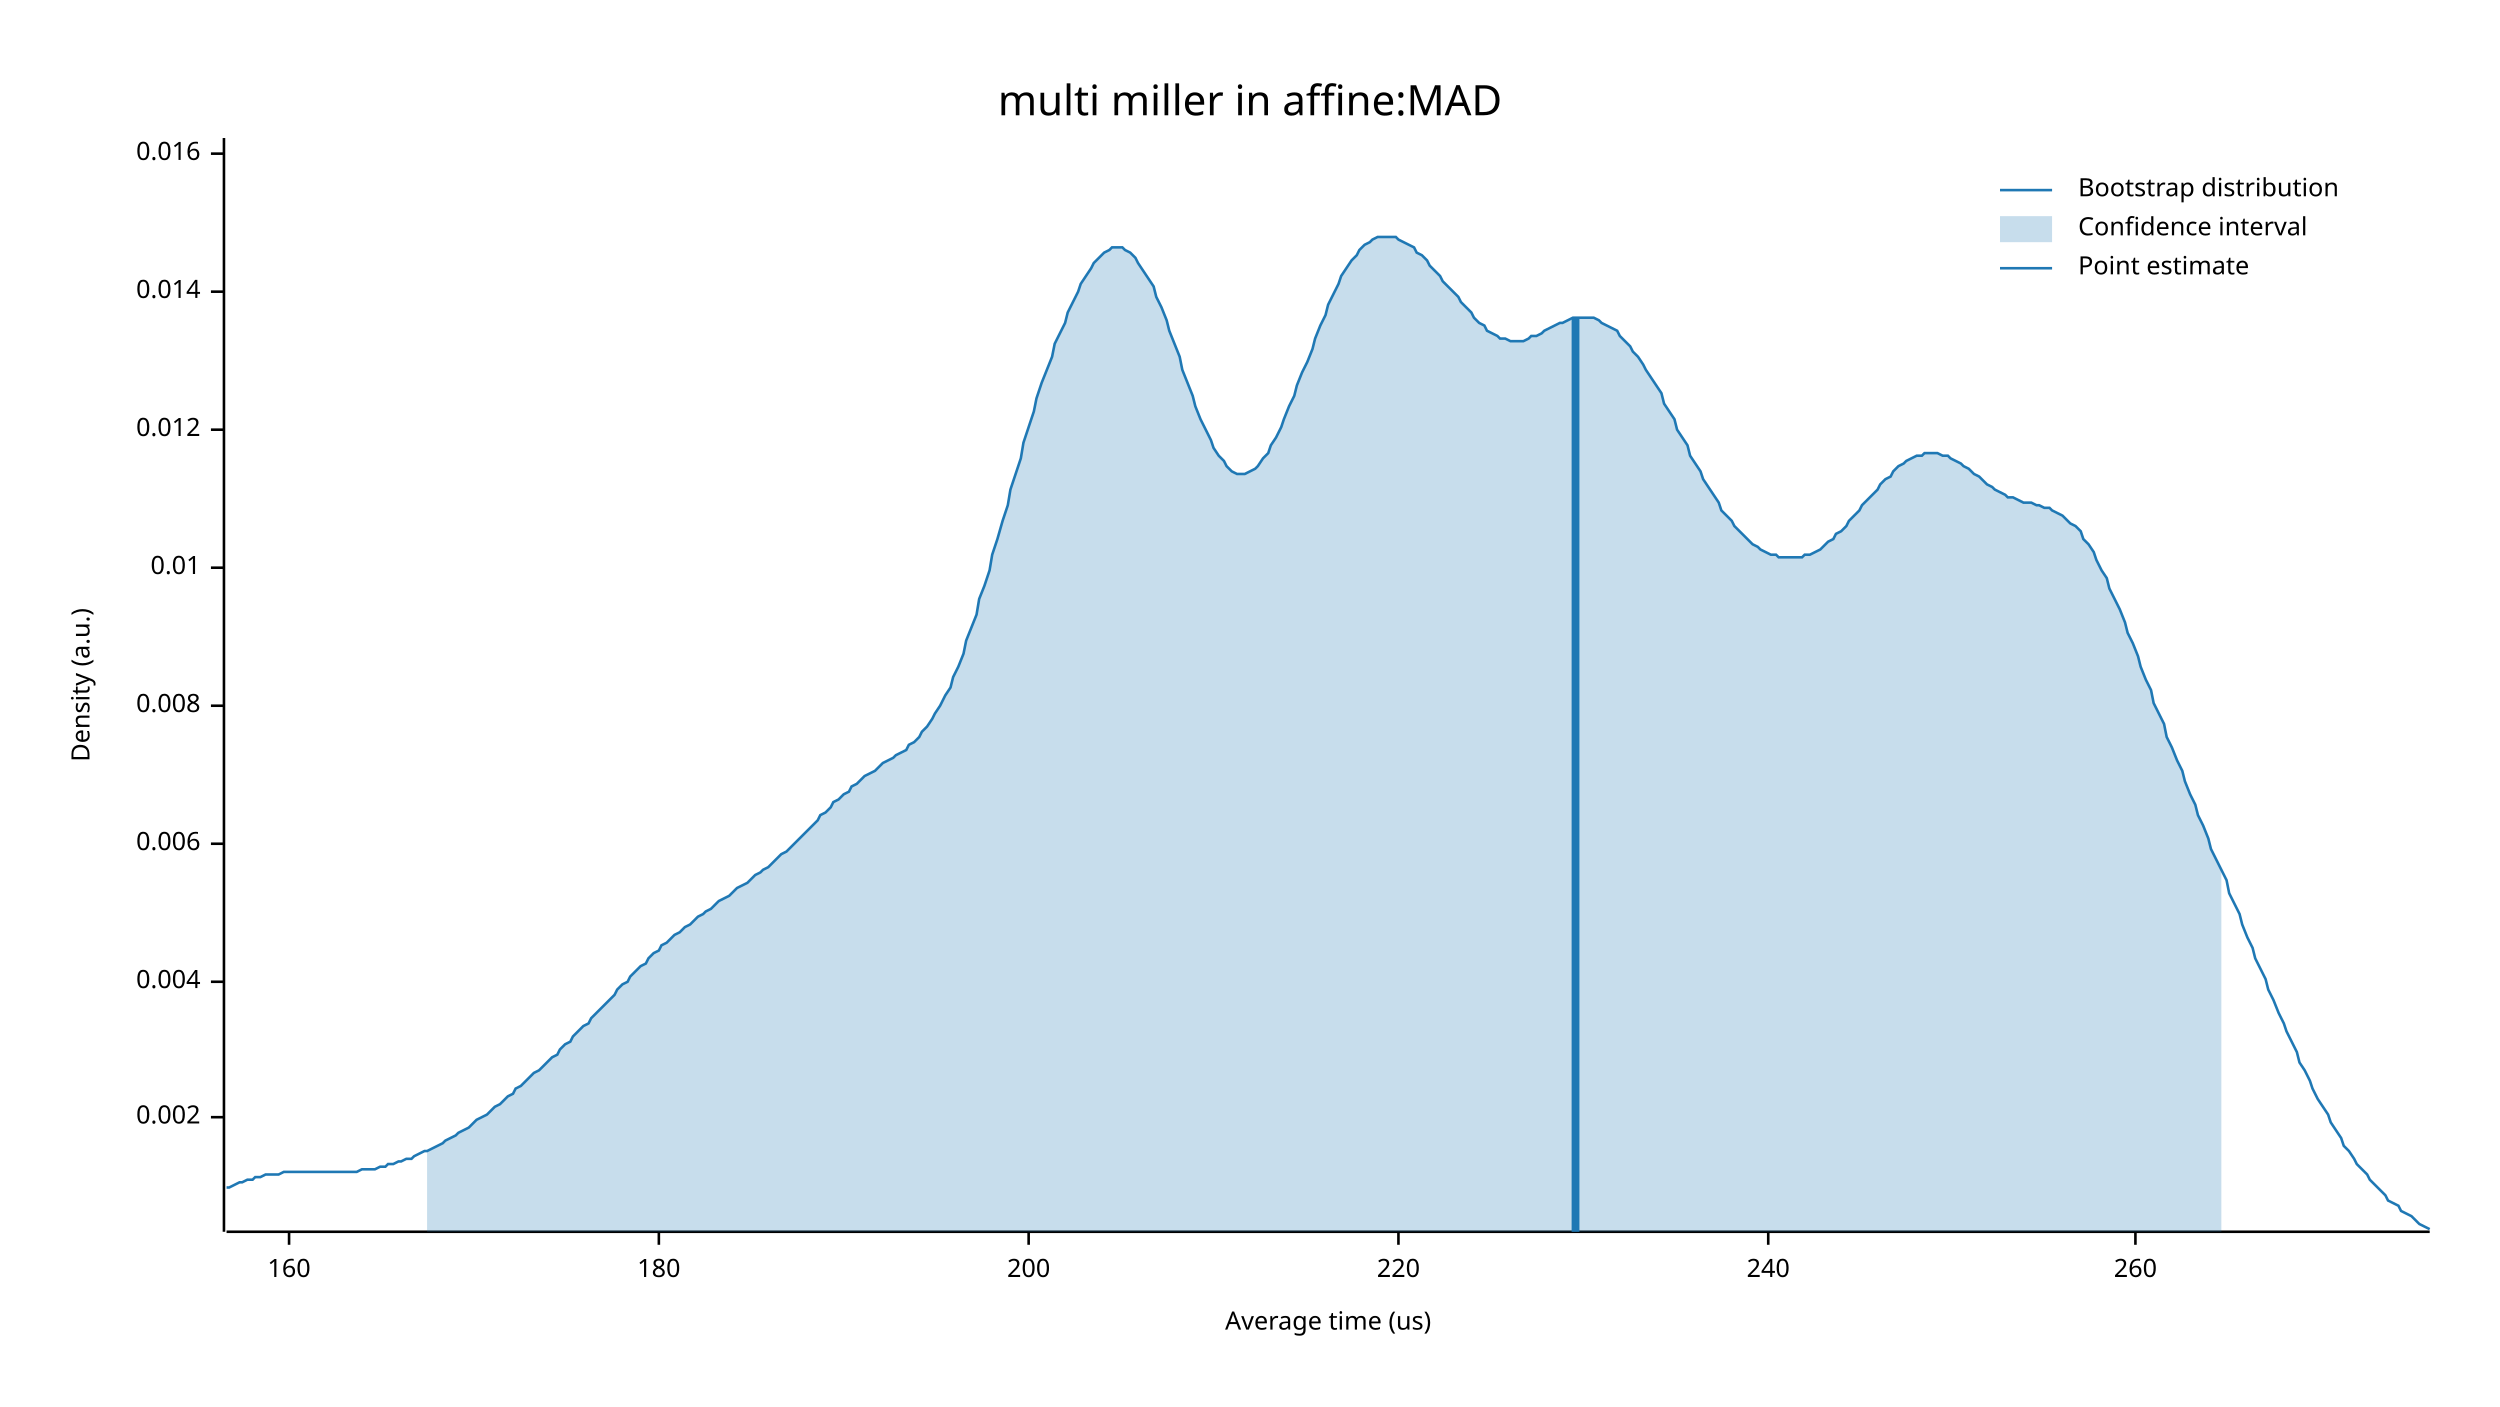
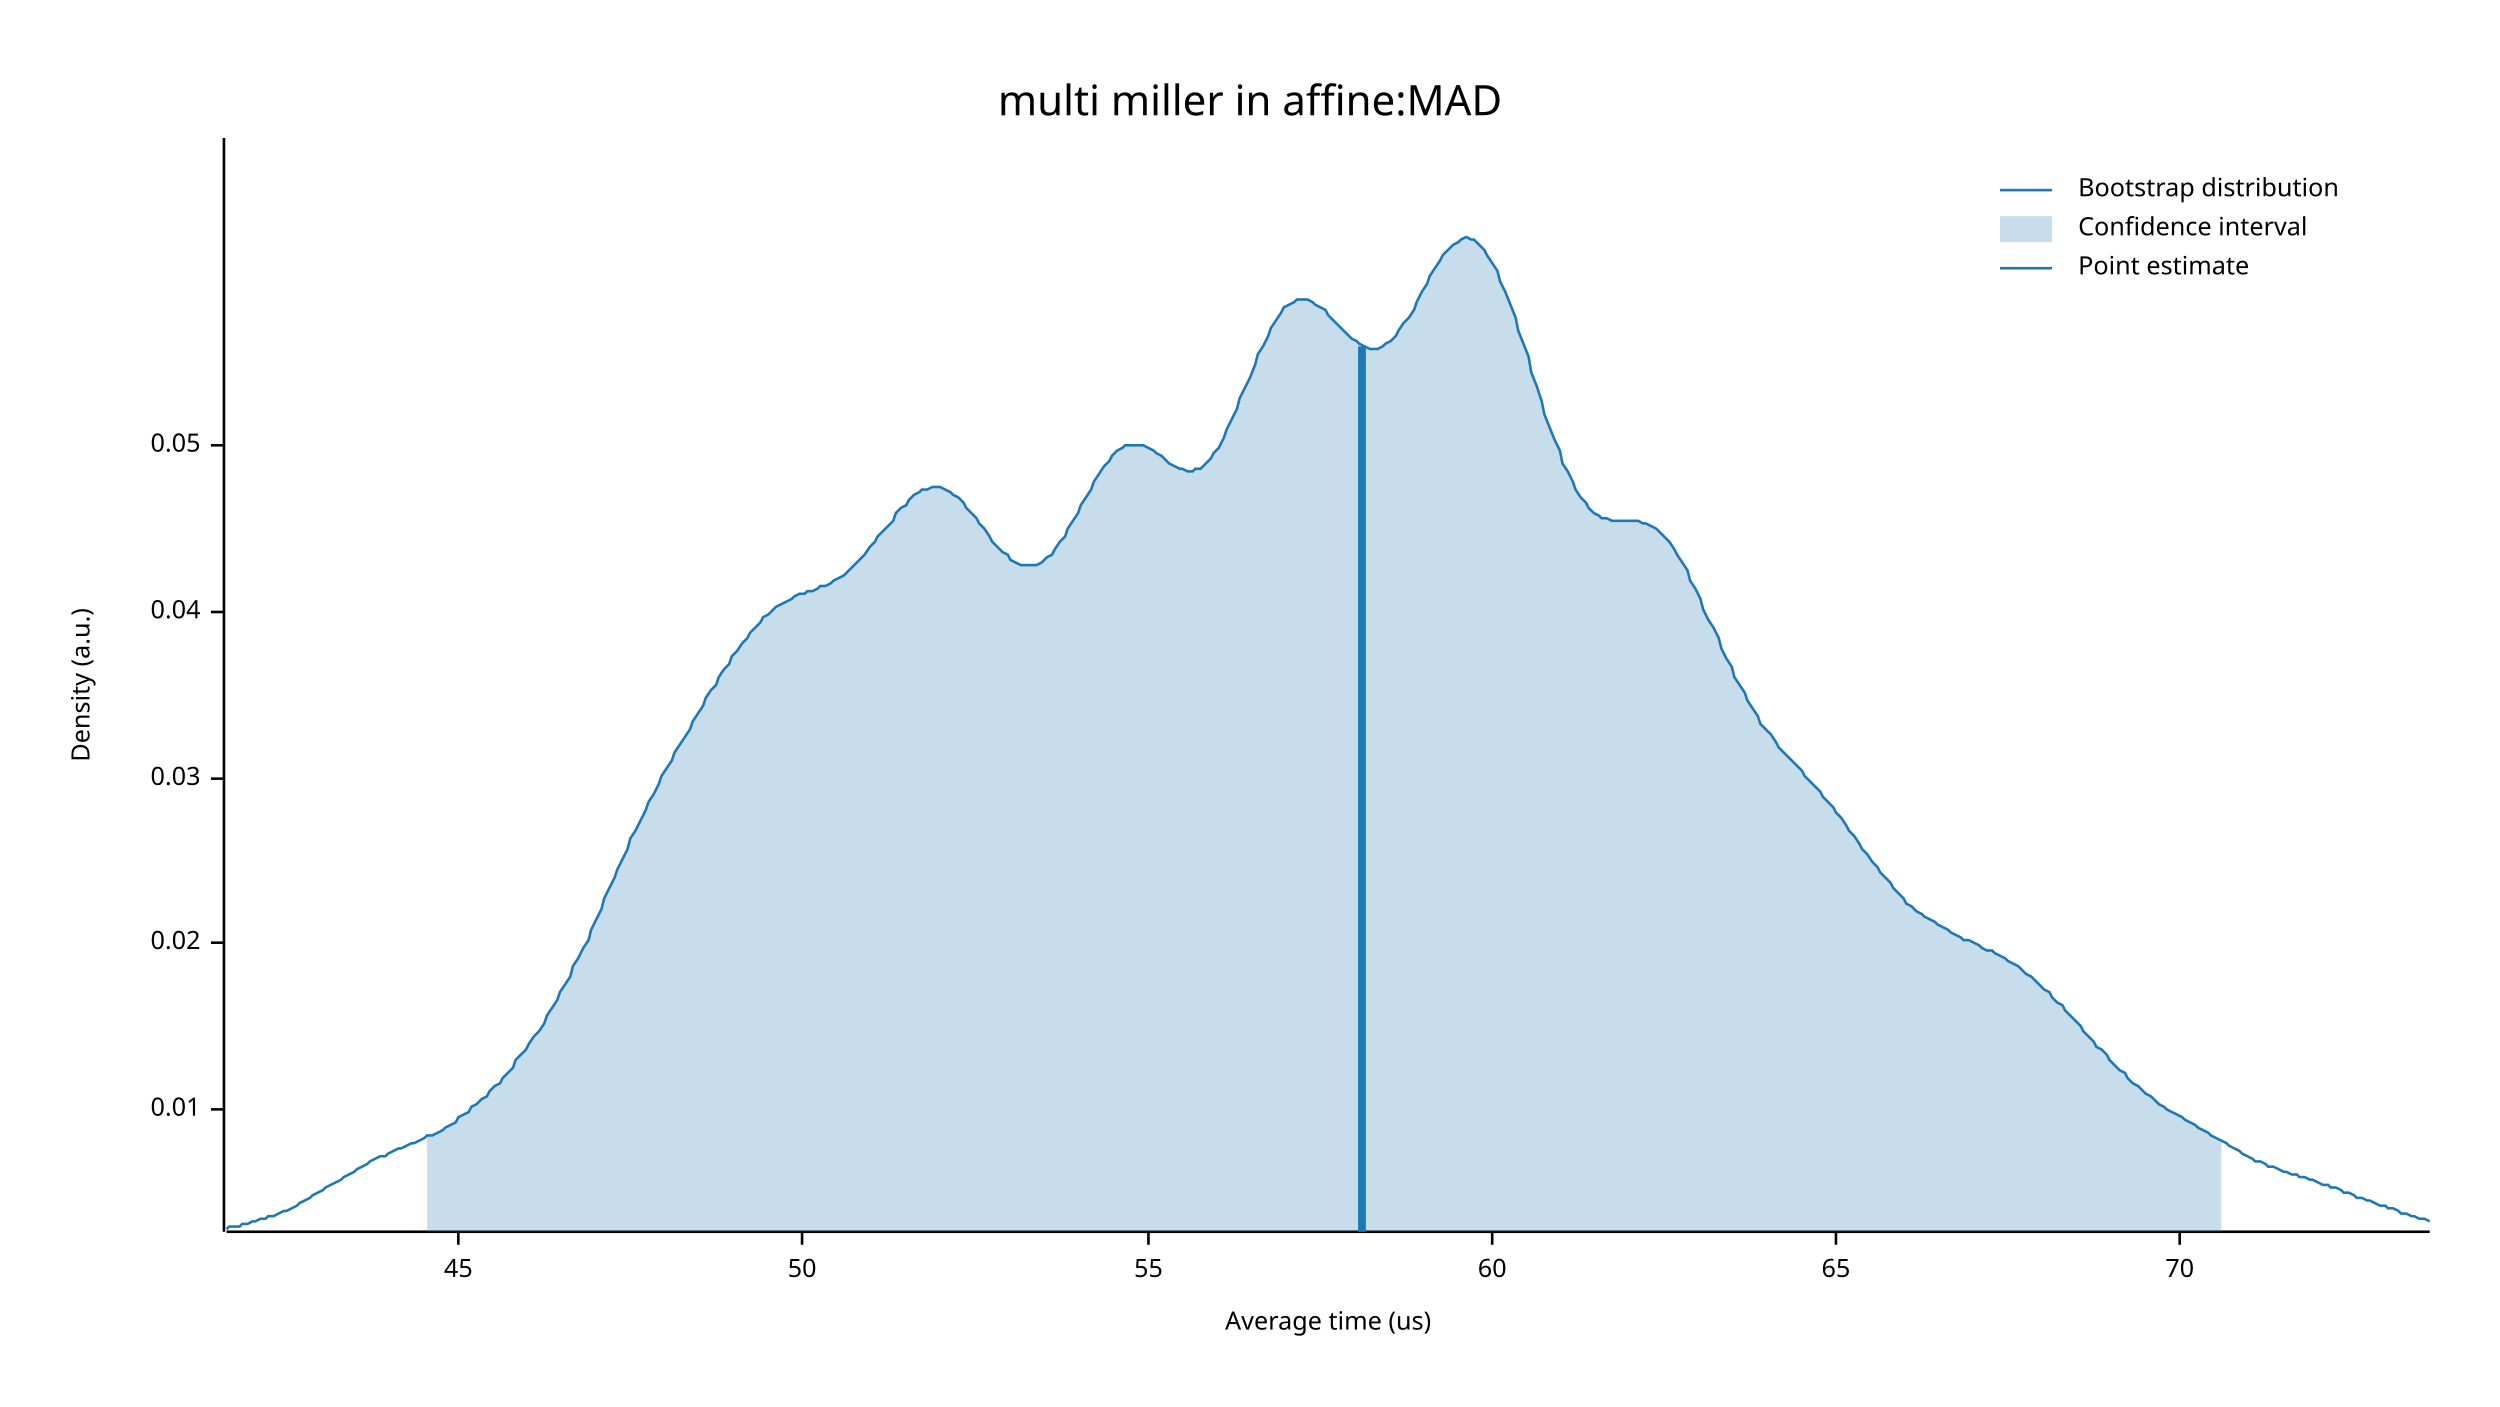
<svg xmlns="http://www.w3.org/2000/svg" width="960" height="540" viewBox="0 0 960 540">
  <text x="480" y="32" dy="0.76em" text-anchor="middle" font-family="sans-serif" font-size="16.129" opacity="1" fill="#000000">
multi miller in affine:MAD
</text>
  <text x="27" y="263" dy="0.76em" text-anchor="middle" font-family="sans-serif" font-size="9.677" opacity="1" fill="#000000" transform="rotate(270, 27, 263)">
Density (a.u.)
</text>
  <text x="510" y="513" dy="-0.5ex" text-anchor="middle" font-family="sans-serif" font-size="9.677" opacity="1" fill="#000000">
Average time (us)
</text>
  <polyline fill="none" opacity="1" stroke="#000000" stroke-width="1" points="86,53 86,473 " />
-   <text x="77" y="429" dy="0.5ex" text-anchor="end" font-family="sans-serif" font-size="9.677" opacity="1" fill="#000000">
- 0.002
- </text>
-   <polyline fill="none" opacity="1" stroke="#000000" stroke-width="1" points="81,429 86,429 " />
-   <text x="77" y="377" dy="0.5ex" text-anchor="end" font-family="sans-serif" font-size="9.677" opacity="1" fill="#000000">
- 0.004
- </text>
-   <polyline fill="none" opacity="1" stroke="#000000" stroke-width="1" points="81,377 86,377 " />
-   <text x="77" y="324" dy="0.5ex" text-anchor="end" font-family="sans-serif" font-size="9.677" opacity="1" fill="#000000">
- 0.006
- </text>
-   <polyline fill="none" opacity="1" stroke="#000000" stroke-width="1" points="81,324 86,324 " />
-   <text x="77" y="271" dy="0.5ex" text-anchor="end" font-family="sans-serif" font-size="9.677" opacity="1" fill="#000000">
- 0.008
- </text>
-   <polyline fill="none" opacity="1" stroke="#000000" stroke-width="1" points="81,271 86,271 " />
-   <text x="77" y="218" dy="0.5ex" text-anchor="end" font-family="sans-serif" font-size="9.677" opacity="1" fill="#000000">
+   <text x="77" y="426" dy="0.5ex" text-anchor="end" font-family="sans-serif" font-size="9.677" opacity="1" fill="#000000">
0.01
</text>
-   <polyline fill="none" opacity="1" stroke="#000000" stroke-width="1" points="81,218 86,218 " />
-   <text x="77" y="165" dy="0.5ex" text-anchor="end" font-family="sans-serif" font-size="9.677" opacity="1" fill="#000000">
- 0.012
+   <polyline fill="none" opacity="1" stroke="#000000" stroke-width="1" points="81,426 86,426 " />
+   <text x="77" y="362" dy="0.5ex" text-anchor="end" font-family="sans-serif" font-size="9.677" opacity="1" fill="#000000">
+ 0.02
</text>
-   <polyline fill="none" opacity="1" stroke="#000000" stroke-width="1" points="81,165 86,165 " />
-   <text x="77" y="112" dy="0.5ex" text-anchor="end" font-family="sans-serif" font-size="9.677" opacity="1" fill="#000000">
- 0.014
+   <polyline fill="none" opacity="1" stroke="#000000" stroke-width="1" points="81,362 86,362 " />
+   <text x="77" y="299" dy="0.5ex" text-anchor="end" font-family="sans-serif" font-size="9.677" opacity="1" fill="#000000">
+ 0.03
</text>
-   <polyline fill="none" opacity="1" stroke="#000000" stroke-width="1" points="81,112 86,112 " />
-   <text x="77" y="59" dy="0.5ex" text-anchor="end" font-family="sans-serif" font-size="9.677" opacity="1" fill="#000000">
- 0.016
+   <polyline fill="none" opacity="1" stroke="#000000" stroke-width="1" points="81,299 86,299 " />
+   <text x="77" y="235" dy="0.5ex" text-anchor="end" font-family="sans-serif" font-size="9.677" opacity="1" fill="#000000">
+ 0.04
</text>
-   <polyline fill="none" opacity="1" stroke="#000000" stroke-width="1" points="81,59 86,59 " />
+   <polyline fill="none" opacity="1" stroke="#000000" stroke-width="1" points="81,235 86,235 " />
+   <text x="77" y="171" dy="0.5ex" text-anchor="end" font-family="sans-serif" font-size="9.677" opacity="1" fill="#000000">
+ 0.05
+ </text>
+   <polyline fill="none" opacity="1" stroke="#000000" stroke-width="1" points="81,171 86,171 " />
  <polyline fill="none" opacity="1" stroke="#000000" stroke-width="1" points="87,473 933,473 " />
-   <text x="111" y="483" dy="0.76em" text-anchor="middle" font-family="sans-serif" font-size="9.677" opacity="1" fill="#000000">
- 160
+   <text x="176" y="483" dy="0.76em" text-anchor="middle" font-family="sans-serif" font-size="9.677" opacity="1" fill="#000000">
+ 45
</text>
-   <polyline fill="none" opacity="1" stroke="#000000" stroke-width="1" points="111,473 111,478 " />
-   <text x="253" y="483" dy="0.76em" text-anchor="middle" font-family="sans-serif" font-size="9.677" opacity="1" fill="#000000">
- 180
+   <polyline fill="none" opacity="1" stroke="#000000" stroke-width="1" points="176,473 176,478 " />
+   <text x="308" y="483" dy="0.76em" text-anchor="middle" font-family="sans-serif" font-size="9.677" opacity="1" fill="#000000">
+ 50
</text>
-   <polyline fill="none" opacity="1" stroke="#000000" stroke-width="1" points="253,473 253,478 " />
-   <text x="395" y="483" dy="0.76em" text-anchor="middle" font-family="sans-serif" font-size="9.677" opacity="1" fill="#000000">
- 200
+   <polyline fill="none" opacity="1" stroke="#000000" stroke-width="1" points="308,473 308,478 " />
+   <text x="441" y="483" dy="0.76em" text-anchor="middle" font-family="sans-serif" font-size="9.677" opacity="1" fill="#000000">
+ 55
</text>
-   <polyline fill="none" opacity="1" stroke="#000000" stroke-width="1" points="395,473 395,478 " />
-   <text x="537" y="483" dy="0.76em" text-anchor="middle" font-family="sans-serif" font-size="9.677" opacity="1" fill="#000000">
- 220
+   <polyline fill="none" opacity="1" stroke="#000000" stroke-width="1" points="441,473 441,478 " />
+   <text x="573" y="483" dy="0.76em" text-anchor="middle" font-family="sans-serif" font-size="9.677" opacity="1" fill="#000000">
+ 60
</text>
-   <polyline fill="none" opacity="1" stroke="#000000" stroke-width="1" points="537,473 537,478 " />
-   <text x="679" y="483" dy="0.76em" text-anchor="middle" font-family="sans-serif" font-size="9.677" opacity="1" fill="#000000">
- 240
+   <polyline fill="none" opacity="1" stroke="#000000" stroke-width="1" points="573,473 573,478 " />
+   <text x="705" y="483" dy="0.76em" text-anchor="middle" font-family="sans-serif" font-size="9.677" opacity="1" fill="#000000">
+ 65
</text>
-   <polyline fill="none" opacity="1" stroke="#000000" stroke-width="1" points="679,473 679,478 " />
-   <text x="820" y="483" dy="0.76em" text-anchor="middle" font-family="sans-serif" font-size="9.677" opacity="1" fill="#000000">
- 260
+   <polyline fill="none" opacity="1" stroke="#000000" stroke-width="1" points="705,473 705,478 " />
+   <text x="837" y="483" dy="0.76em" text-anchor="middle" font-family="sans-serif" font-size="9.677" opacity="1" fill="#000000">
+ 70
</text>
-   <polyline fill="none" opacity="1" stroke="#000000" stroke-width="1" points="820,473 820,478 " />
-   <polyline fill="none" opacity="1" stroke="#1F78B4" stroke-width="1" points="87,456 88,456 90,455 92,454 93,454 95,453 97,453 98,452 100,452 102,451 103,451 105,451 107,451 109,450 110,450 112,450 114,450 115,450 117,450 119,450 120,450 122,450 124,450 125,450 127,450 129,450 131,450 132,450 134,450 136,450 137,450 139,449 141,449 142,449 144,449 146,448 148,448 149,447 151,447 153,446 154,446 156,445 158,445 159,444 161,443 163,442 164,442 166,441 168,440 170,439 171,438 173,437 175,436 176,435 178,434 180,433 181,432 183,430 185,429 187,428 188,427 190,425 192,424 193,423 195,421 197,420 198,418 200,417 202,415 203,414 205,412 207,411 209,409 210,408 212,406 214,405 215,403 217,401 219,400 220,398 222,396 224,394 226,393 227,391 229,389 231,387 232,386 234,384 236,382 237,380 239,378 241,377 242,375 244,373 246,371 248,370 249,368 251,366 253,365 254,363 256,362 258,360 259,359 261,358 263,356 265,355 266,354 268,352 270,351 271,350 273,349 275,347 276,346 278,345 280,344 281,343 283,341 285,340 287,339 288,338 290,336 292,335 293,334 295,333 297,331 298,330 300,328 302,327 304,325 305,324 307,322 309,320 310,319 312,317 314,315 315,313 317,312 319,310 320,308 322,307 324,305 326,304 327,302 329,301 331,299 332,298 334,297 336,296 337,295 339,293 341,292 343,291 344,290 346,289 348,288 349,286 351,285 353,283 354,281 356,279 358,276 359,274 361,271 363,267 365,264 366,260 368,256 370,251 371,246 373,241 375,236 376,230 378,225 380,219 381,213 383,207 385,200 387,194 388,188 390,182 392,176 393,170 395,164 397,158 398,153 400,147 402,142 404,137 405,132 407,128 409,124 410,120 412,116 414,112 415,109 417,106 419,103 420,101 422,99 424,97 426,96 427,95 429,95 431,95 432,96 434,97 436,99 437,101 439,104 441,107 443,110 444,114 446,118 448,123 449,127 451,132 453,137 454,142 456,147 458,152 459,156 461,161 463,165 465,169 466,172 468,175 470,177 471,179 473,181 475,182 476,182 478,182 480,181 482,180 483,179 485,176 487,174 488,171 490,168 492,164 493,161 495,156 497,152 498,148 500,143 502,139 504,134 505,130 507,125 509,121 510,117 512,113 514,109 515,106 517,103 519,100 521,98 522,96 524,94 526,93 527,92 529,91 531,91 532,91 534,91 536,91 537,92 539,93 541,94 543,95 544,97 546,98 548,100 549,102 551,104 553,106 554,108 556,110 558,112 560,114 561,116 563,118 565,120 566,122 568,124 570,125 571,127 573,128 575,129 576,130 578,130 580,131 582,131 583,131 585,131 587,130 588,129 590,129 592,128 593,127 595,126 597,125 599,124 600,124 602,123 604,122 605,122 607,122 609,122 610,122 612,122 614,123 615,124 617,125 619,126 621,127 622,129 624,131 626,133 627,135 629,137 631,140 632,142 634,145 636,148 638,151 639,155 641,158 643,161 644,165 646,168 648,171 649,175 651,178 653,181 654,184 656,187 658,190 660,193 661,196 663,198 665,200 666,202 668,204 670,206 671,207 673,209 675,210 676,211 678,212 680,213 682,213 683,214 685,214 687,214 688,214 690,214 692,214 693,213 695,213 697,212 699,211 700,210 702,208 704,207 705,205 707,204 709,202 710,200 712,198 714,196 715,194 717,192 719,190 721,188 722,186 724,184 726,183 727,181 729,179 731,178 732,177 734,176 736,175 738,175 739,174 741,174 743,174 744,174 746,175 748,175 749,176 751,177 753,178 754,179 756,180 758,182 760,183 761,184 763,186 765,187 766,188 768,189 770,190 771,191 773,191 775,192 777,193 778,193 780,193 782,194 783,194 785,195 787,195 788,196 790,197 792,198 793,199 795,201 797,202 799,204 800,207 802,209 804,212 805,215 807,219 809,222 810,226 812,230 814,234 816,239 817,243 819,247 821,252 822,256 824,261 826,265 827,270 829,274 831,278 832,283 834,287 836,292 838,296 839,300 841,305 843,309 844,313 846,317 848,322 849,326 851,330 853,334 855,338 856,343 858,347 860,351 861,355 863,360 865,364 866,368 868,372 870,376 871,380 873,384 875,389 877,393 878,396 880,400 882,404 883,408 885,411 887,415 888,418 890,422 892,425 894,428 895,431 897,434 899,437 900,440 902,442 904,445 905,447 907,449 909,451 910,453 912,455 914,457 916,459 917,461 919,462 921,463 922,465 924,466 926,467 927,468 929,470 931,471 933,472 " />
-   <polygon opacity="0.25" fill="#1F78B4" points="164,442 166,441 168,440 170,439 171,438 173,437 175,436 176,435 178,434 180,433 181,432 183,430 185,429 187,428 188,427 190,425 192,424 193,423 195,421 197,420 198,418 200,417 202,415 203,414 205,412 207,411 209,409 210,408 212,406 214,405 215,403 217,401 219,400 220,398 222,396 224,394 226,393 227,391 229,389 231,387 232,386 234,384 236,382 237,380 239,378 241,377 242,375 244,373 246,371 248,370 249,368 251,366 253,365 254,363 256,362 258,360 259,359 261,358 263,356 265,355 266,354 268,352 270,351 271,350 273,349 275,347 276,346 278,345 280,344 281,343 283,341 285,340 287,339 288,338 290,336 292,335 293,334 295,333 297,331 298,330 300,328 302,327 304,325 305,324 307,322 309,320 310,319 312,317 314,315 315,313 317,312 319,310 320,308 322,307 324,305 326,304 327,302 329,301 331,299 332,298 334,297 336,296 337,295 339,293 341,292 343,291 344,290 346,289 348,288 349,286 351,285 353,283 354,281 356,279 358,276 359,274 361,271 363,267 365,264 366,260 368,256 370,251 371,246 373,241 375,236 376,230 378,225 380,219 381,213 383,207 385,200 387,194 388,188 390,182 392,176 393,170 395,164 397,158 398,153 400,147 402,142 404,137 405,132 407,128 409,124 410,120 412,116 414,112 415,109 417,106 419,103 420,101 422,99 424,97 426,96 427,95 429,95 431,95 432,96 434,97 436,99 437,101 439,104 441,107 443,110 444,114 446,118 448,123 449,127 451,132 453,137 454,142 456,147 458,152 459,156 461,161 463,165 465,169 466,172 468,175 470,177 471,179 473,181 475,182 476,182 478,182 480,181 482,180 483,179 485,176 487,174 488,171 490,168 492,164 493,161 495,156 497,152 498,148 500,143 502,139 504,134 505,130 507,125 509,121 510,117 512,113 514,109 515,106 517,103 519,100 521,98 522,96 524,94 526,93 527,92 529,91 531,91 532,91 534,91 536,91 537,92 539,93 541,94 543,95 544,97 546,98 548,100 549,102 551,104 553,106 554,108 556,110 558,112 560,114 561,116 563,118 565,120 566,122 568,124 570,125 571,127 573,128 575,129 576,130 578,130 580,131 582,131 583,131 585,131 587,130 588,129 590,129 592,128 593,127 595,126 597,125 599,124 600,124 602,123 604,122 605,122 607,122 609,122 610,122 612,122 614,123 615,124 617,125 619,126 621,127 622,129 624,131 626,133 627,135 629,137 631,140 632,142 634,145 636,148 638,151 639,155 641,158 643,161 644,165 646,168 648,171 649,175 651,178 653,181 654,184 656,187 658,190 660,193 661,196 663,198 665,200 666,202 668,204 670,206 671,207 673,209 675,210 676,211 678,212 680,213 682,213 683,214 685,214 687,214 688,214 690,214 692,214 693,213 695,213 697,212 699,211 700,210 702,208 704,207 705,205 707,204 709,202 710,200 712,198 714,196 715,194 717,192 719,190 721,188 722,186 724,184 726,183 727,181 729,179 731,178 732,177 734,176 736,175 738,175 739,174 741,174 743,174 744,174 746,175 748,175 749,176 751,177 753,178 754,179 756,180 758,182 760,183 761,184 763,186 765,187 766,188 768,189 770,190 771,191 773,191 775,192 777,193 778,193 780,193 782,194 783,194 785,195 787,195 788,196 790,197 792,198 793,199 795,201 797,202 799,204 800,207 802,209 804,212 805,215 807,219 809,222 810,226 812,230 814,234 816,239 817,243 819,247 821,252 822,256 824,261 826,265 827,270 829,274 831,278 832,283 834,287 836,292 838,296 839,300 841,305 843,309 844,313 846,317 848,322 849,326 851,330 853,334 853,473 164,473 " />
-   <polyline fill="none" opacity="1" stroke="#1F78B4" stroke-width="3" points="605,473 605,122 " />
+   <polyline fill="none" opacity="1" stroke="#000000" stroke-width="1" points="837,473 837,478 " />
+   <polyline fill="none" opacity="1" stroke="#1F78B4" stroke-width="1" points="87,472 88,471 90,471 92,471 93,470 95,470 97,469 98,469 100,468 102,468 103,467 105,467 107,466 109,465 110,465 112,464 114,463 115,462 117,461 119,460 120,459 122,458 124,457 125,456 127,455 129,454 131,453 132,452 134,451 136,450 137,449 139,448 141,447 142,446 144,445 146,444 148,444 149,443 151,442 153,441 154,441 156,440 158,439 159,439 161,438 163,437 164,436 166,436 168,435 170,434 171,433 173,432 175,431 176,429 178,428 180,427 181,425 183,424 185,422 187,421 188,419 190,417 192,416 193,414 195,412 197,410 198,407 200,405 202,403 203,401 205,398 207,396 209,393 210,390 212,387 214,384 215,381 217,378 219,375 220,371 222,368 224,364 226,361 227,357 229,353 231,349 232,345 234,341 236,337 237,334 239,330 241,326 242,322 244,319 246,315 248,311 249,308 251,305 253,301 254,298 256,295 258,292 259,289 261,286 263,283 265,280 266,277 268,274 270,271 271,268 273,265 275,263 276,260 278,257 280,255 281,252 283,250 285,247 287,245 288,243 290,241 292,239 293,237 295,236 297,234 298,233 300,232 302,231 304,230 305,229 307,228 309,228 310,227 312,227 314,226 315,225 317,225 319,224 320,223 322,222 324,221 326,219 327,218 329,216 331,214 332,213 334,210 336,208 337,206 339,204 341,202 343,200 344,197 346,195 348,194 349,192 351,190 353,189 354,188 356,188 358,187 359,187 361,187 363,188 365,189 366,190 368,191 370,193 371,195 373,197 375,199 376,201 378,203 380,206 381,208 383,210 385,212 387,213 388,215 390,216 392,217 393,217 395,217 397,217 398,217 400,216 402,214 404,213 405,211 407,208 409,206 410,203 412,200 414,197 415,194 417,191 419,188 420,185 422,182 424,179 426,177 427,175 429,173 431,172 432,171 434,171 436,171 437,171 439,171 441,172 443,173 444,174 446,175 448,177 449,178 451,179 453,180 454,180 456,181 458,181 459,180 461,180 463,178 465,176 466,174 468,172 470,168 471,165 473,161 475,157 476,153 478,149 480,145 482,140 483,136 485,133 487,129 488,126 490,123 492,120 493,118 495,117 497,116 498,115 500,115 502,115 504,116 505,117 507,118 509,119 510,121 512,123 514,125 515,126 517,128 519,130 521,131 522,132 524,133 526,134 527,134 529,134 531,133 532,132 534,131 536,129 537,127 539,124 541,122 543,119 544,116 546,112 548,109 549,106 551,103 553,100 554,98 556,96 558,94 560,93 561,92 563,91 565,92 566,92 568,94 570,96 571,98 573,101 575,104 576,108 578,112 580,117 582,122 583,127 585,132 587,137 588,143 590,148 592,154 593,159 595,164 597,169 599,173 600,178 602,181 604,185 605,188 607,191 609,193 610,195 612,197 614,198 615,199 617,199 619,200 621,200 622,200 624,200 626,200 627,200 629,200 631,201 632,201 634,202 636,203 638,205 639,206 641,208 643,211 644,213 646,216 648,219 649,223 651,226 653,230 654,234 656,238 658,241 660,245 661,249 663,253 665,256 666,260 668,263 670,266 671,269 673,272 675,275 676,278 678,280 680,282 682,285 683,287 685,289 687,291 688,292 690,294 692,296 693,298 695,300 697,302 699,304 700,306 702,308 704,310 705,312 707,314 709,317 710,319 712,321 714,324 715,326 717,328 719,331 721,333 722,335 724,337 726,339 727,341 729,343 731,345 732,347 734,348 736,350 738,351 739,352 741,353 743,354 744,355 746,356 748,357 749,358 751,359 753,360 754,361 756,361 758,362 760,363 761,364 763,365 765,365 766,366 768,367 770,368 771,369 773,370 775,371 777,373 778,374 780,375 782,377 783,378 785,380 787,381 788,383 790,385 792,386 793,388 795,390 797,392 799,394 800,396 802,398 804,400 805,402 807,403 809,405 810,407 812,409 814,411 816,412 817,414 819,416 821,417 822,418 824,420 826,421 827,422 829,424 831,425 832,426 834,427 836,428 838,429 839,430 841,431 843,432 844,433 846,434 848,435 849,436 851,437 853,438 855,439 856,440 858,441 860,442 861,443 863,444 865,445 866,446 868,446 870,447 871,448 873,448 875,449 877,450 878,450 880,451 882,451 883,452 885,452 887,453 888,453 890,454 892,455 894,455 895,456 897,456 899,457 900,458 902,458 904,459 905,460 907,460 909,461 910,461 912,462 914,463 916,463 917,464 919,464 921,465 922,466 924,466 926,467 927,467 929,468 931,468 933,469 " />
+   <polygon opacity="0.25" fill="#1F78B4" points="164,436 166,436 168,435 170,434 171,433 173,432 175,431 176,429 178,428 180,427 181,425 183,424 185,422 187,421 188,419 190,417 192,416 193,414 195,412 197,410 198,407 200,405 202,403 203,401 205,398 207,396 209,393 210,390 212,387 214,384 215,381 217,378 219,375 220,371 222,368 224,364 226,361 227,357 229,353 231,349 232,345 234,341 236,337 237,334 239,330 241,326 242,322 244,319 246,315 248,311 249,308 251,305 253,301 254,298 256,295 258,292 259,289 261,286 263,283 265,280 266,277 268,274 270,271 271,268 273,265 275,263 276,260 278,257 280,255 281,252 283,250 285,247 287,245 288,243 290,241 292,239 293,237 295,236 297,234 298,233 300,232 302,231 304,230 305,229 307,228 309,228 310,227 312,227 314,226 315,225 317,225 319,224 320,223 322,222 324,221 326,219 327,218 329,216 331,214 332,213 334,210 336,208 337,206 339,204 341,202 343,200 344,197 346,195 348,194 349,192 351,190 353,189 354,188 356,188 358,187 359,187 361,187 363,188 365,189 366,190 368,191 370,193 371,195 373,197 375,199 376,201 378,203 380,206 381,208 383,210 385,212 387,213 388,215 390,216 392,217 393,217 395,217 397,217 398,217 400,216 402,214 404,213 405,211 407,208 409,206 410,203 412,200 414,197 415,194 417,191 419,188 420,185 422,182 424,179 426,177 427,175 429,173 431,172 432,171 434,171 436,171 437,171 439,171 441,172 443,173 444,174 446,175 448,177 449,178 451,179 453,180 454,180 456,181 458,181 459,180 461,180 463,178 465,176 466,174 468,172 470,168 471,165 473,161 475,157 476,153 478,149 480,145 482,140 483,136 485,133 487,129 488,126 490,123 492,120 493,118 495,117 497,116 498,115 500,115 502,115 504,116 505,117 507,118 509,119 510,121 512,123 514,125 515,126 517,128 519,130 521,131 522,132 524,133 526,134 527,134 529,134 531,133 532,132 534,131 536,129 537,127 539,124 541,122 543,119 544,116 546,112 548,109 549,106 551,103 553,100 554,98 556,96 558,94 560,93 561,92 563,91 565,92 566,92 568,94 570,96 571,98 573,101 575,104 576,108 578,112 580,117 582,122 583,127 585,132 587,137 588,143 590,148 592,154 593,159 595,164 597,169 599,173 600,178 602,181 604,185 605,188 607,191 609,193 610,195 612,197 614,198 615,199 617,199 619,200 621,200 622,200 624,200 626,200 627,200 629,200 631,201 632,201 634,202 636,203 638,205 639,206 641,208 643,211 644,213 646,216 648,219 649,223 651,226 653,230 654,234 656,238 658,241 660,245 661,249 663,253 665,256 666,260 668,263 670,266 671,269 673,272 675,275 676,278 678,280 680,282 682,285 683,287 685,289 687,291 688,292 690,294 692,296 693,298 695,300 697,302 699,304 700,306 702,308 704,310 705,312 707,314 709,317 710,319 712,321 714,324 715,326 717,328 719,331 721,333 722,335 724,337 726,339 727,341 729,343 731,345 732,347 734,348 736,350 738,351 739,352 741,353 743,354 744,355 746,356 748,357 749,358 751,359 753,360 754,361 756,361 758,362 760,363 761,364 763,365 765,365 766,366 768,367 770,368 771,369 773,370 775,371 777,373 778,374 780,375 782,377 783,378 785,380 787,381 788,383 790,385 792,386 793,388 795,390 797,392 799,394 800,396 802,398 804,400 805,402 807,403 809,405 810,407 812,409 814,411 816,412 817,414 819,416 821,417 822,418 824,420 826,421 827,422 829,424 831,425 832,426 834,427 836,428 838,429 839,430 841,431 843,432 844,433 846,434 848,435 849,436 851,437 853,438 853,473 164,473 " />
+   <polyline fill="none" opacity="1" stroke="#1F78B4" stroke-width="3" points="523,473 523,133 " />
  <text x="798" y="68" dy="0.76em" text-anchor="start" font-family="sans-serif" font-size="9.677" opacity="1" fill="#000000">
Bootstrap distribution
</text>
  <text x="798" y="83" dy="0.76em" text-anchor="start" font-family="sans-serif" font-size="9.677" opacity="1" fill="#000000">
Confidence interval
</text>
  <text x="798" y="98" dy="0.76em" text-anchor="start" font-family="sans-serif" font-size="9.677" opacity="1" fill="#000000">
Point estimate
</text>
  <polyline fill="none" opacity="1" stroke="#1F78B4" stroke-width="1" points="768,73 788,73 " />
  <rect x="768" y="83" width="20" height="10" opacity="0.25" fill="#1F78B4" stroke="none" />
  <polyline fill="none" opacity="1" stroke="#1F78B4" stroke-width="1" points="768,103 788,103 " />
</svg>
